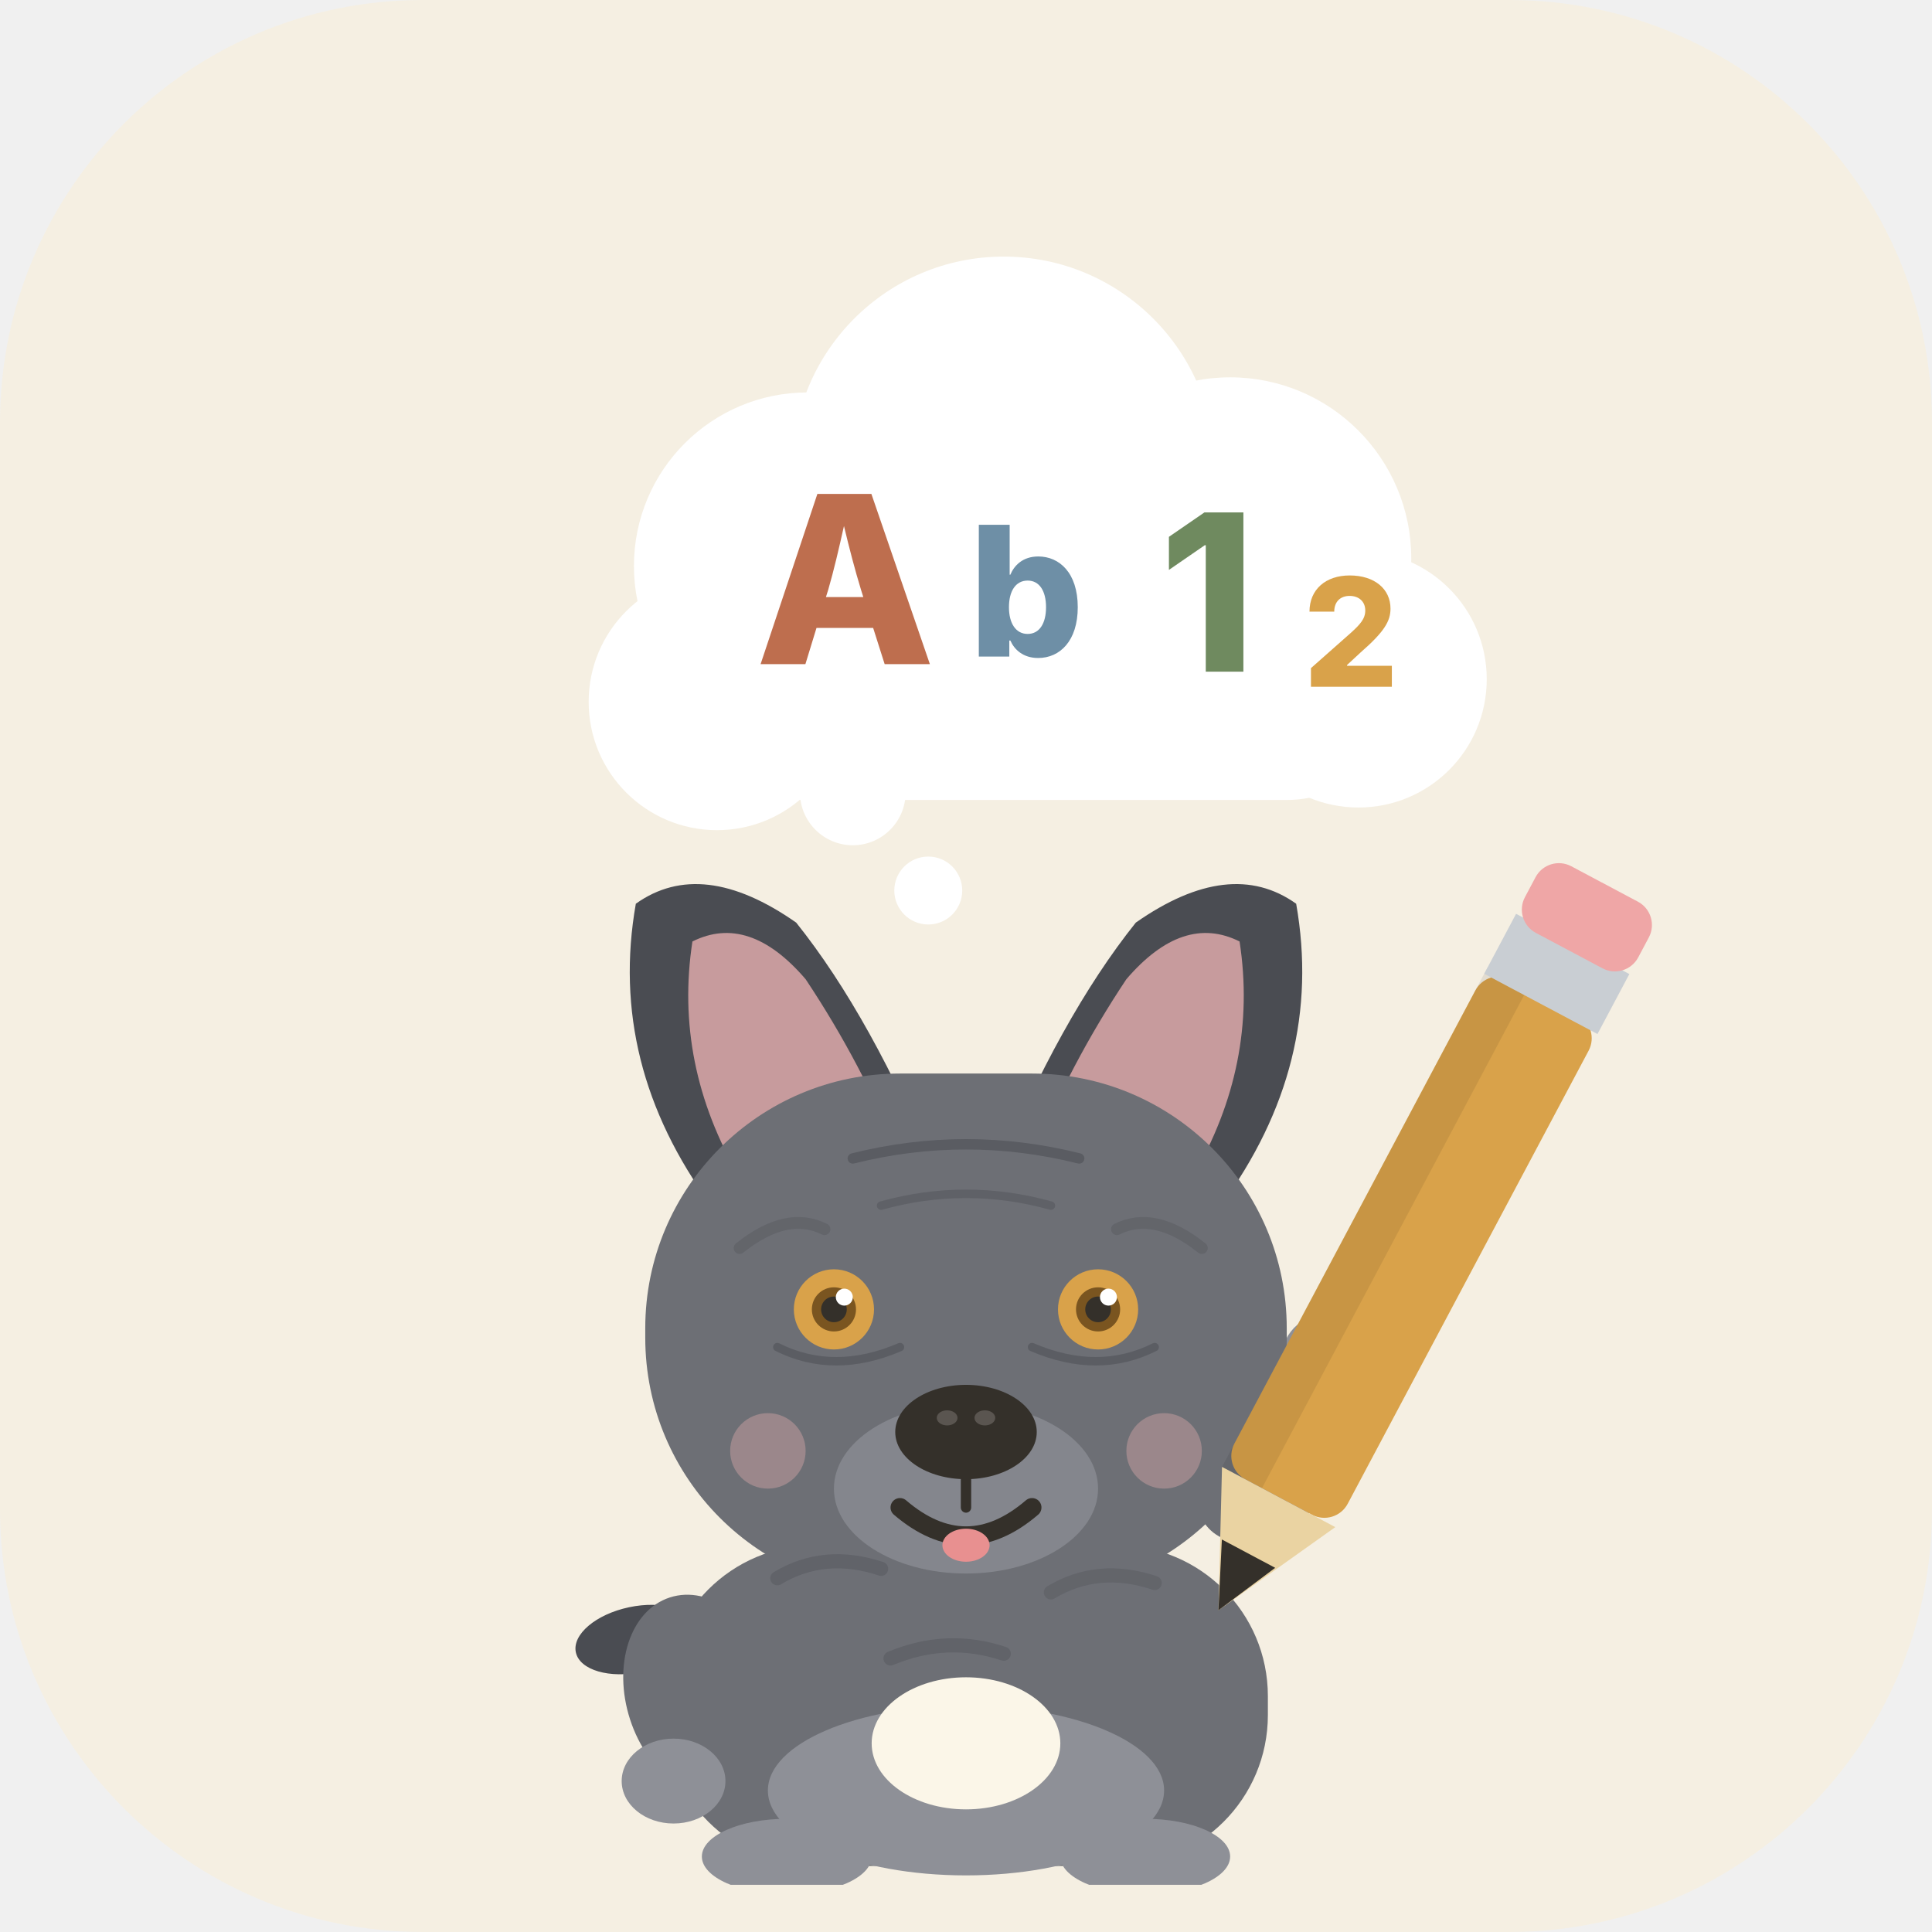
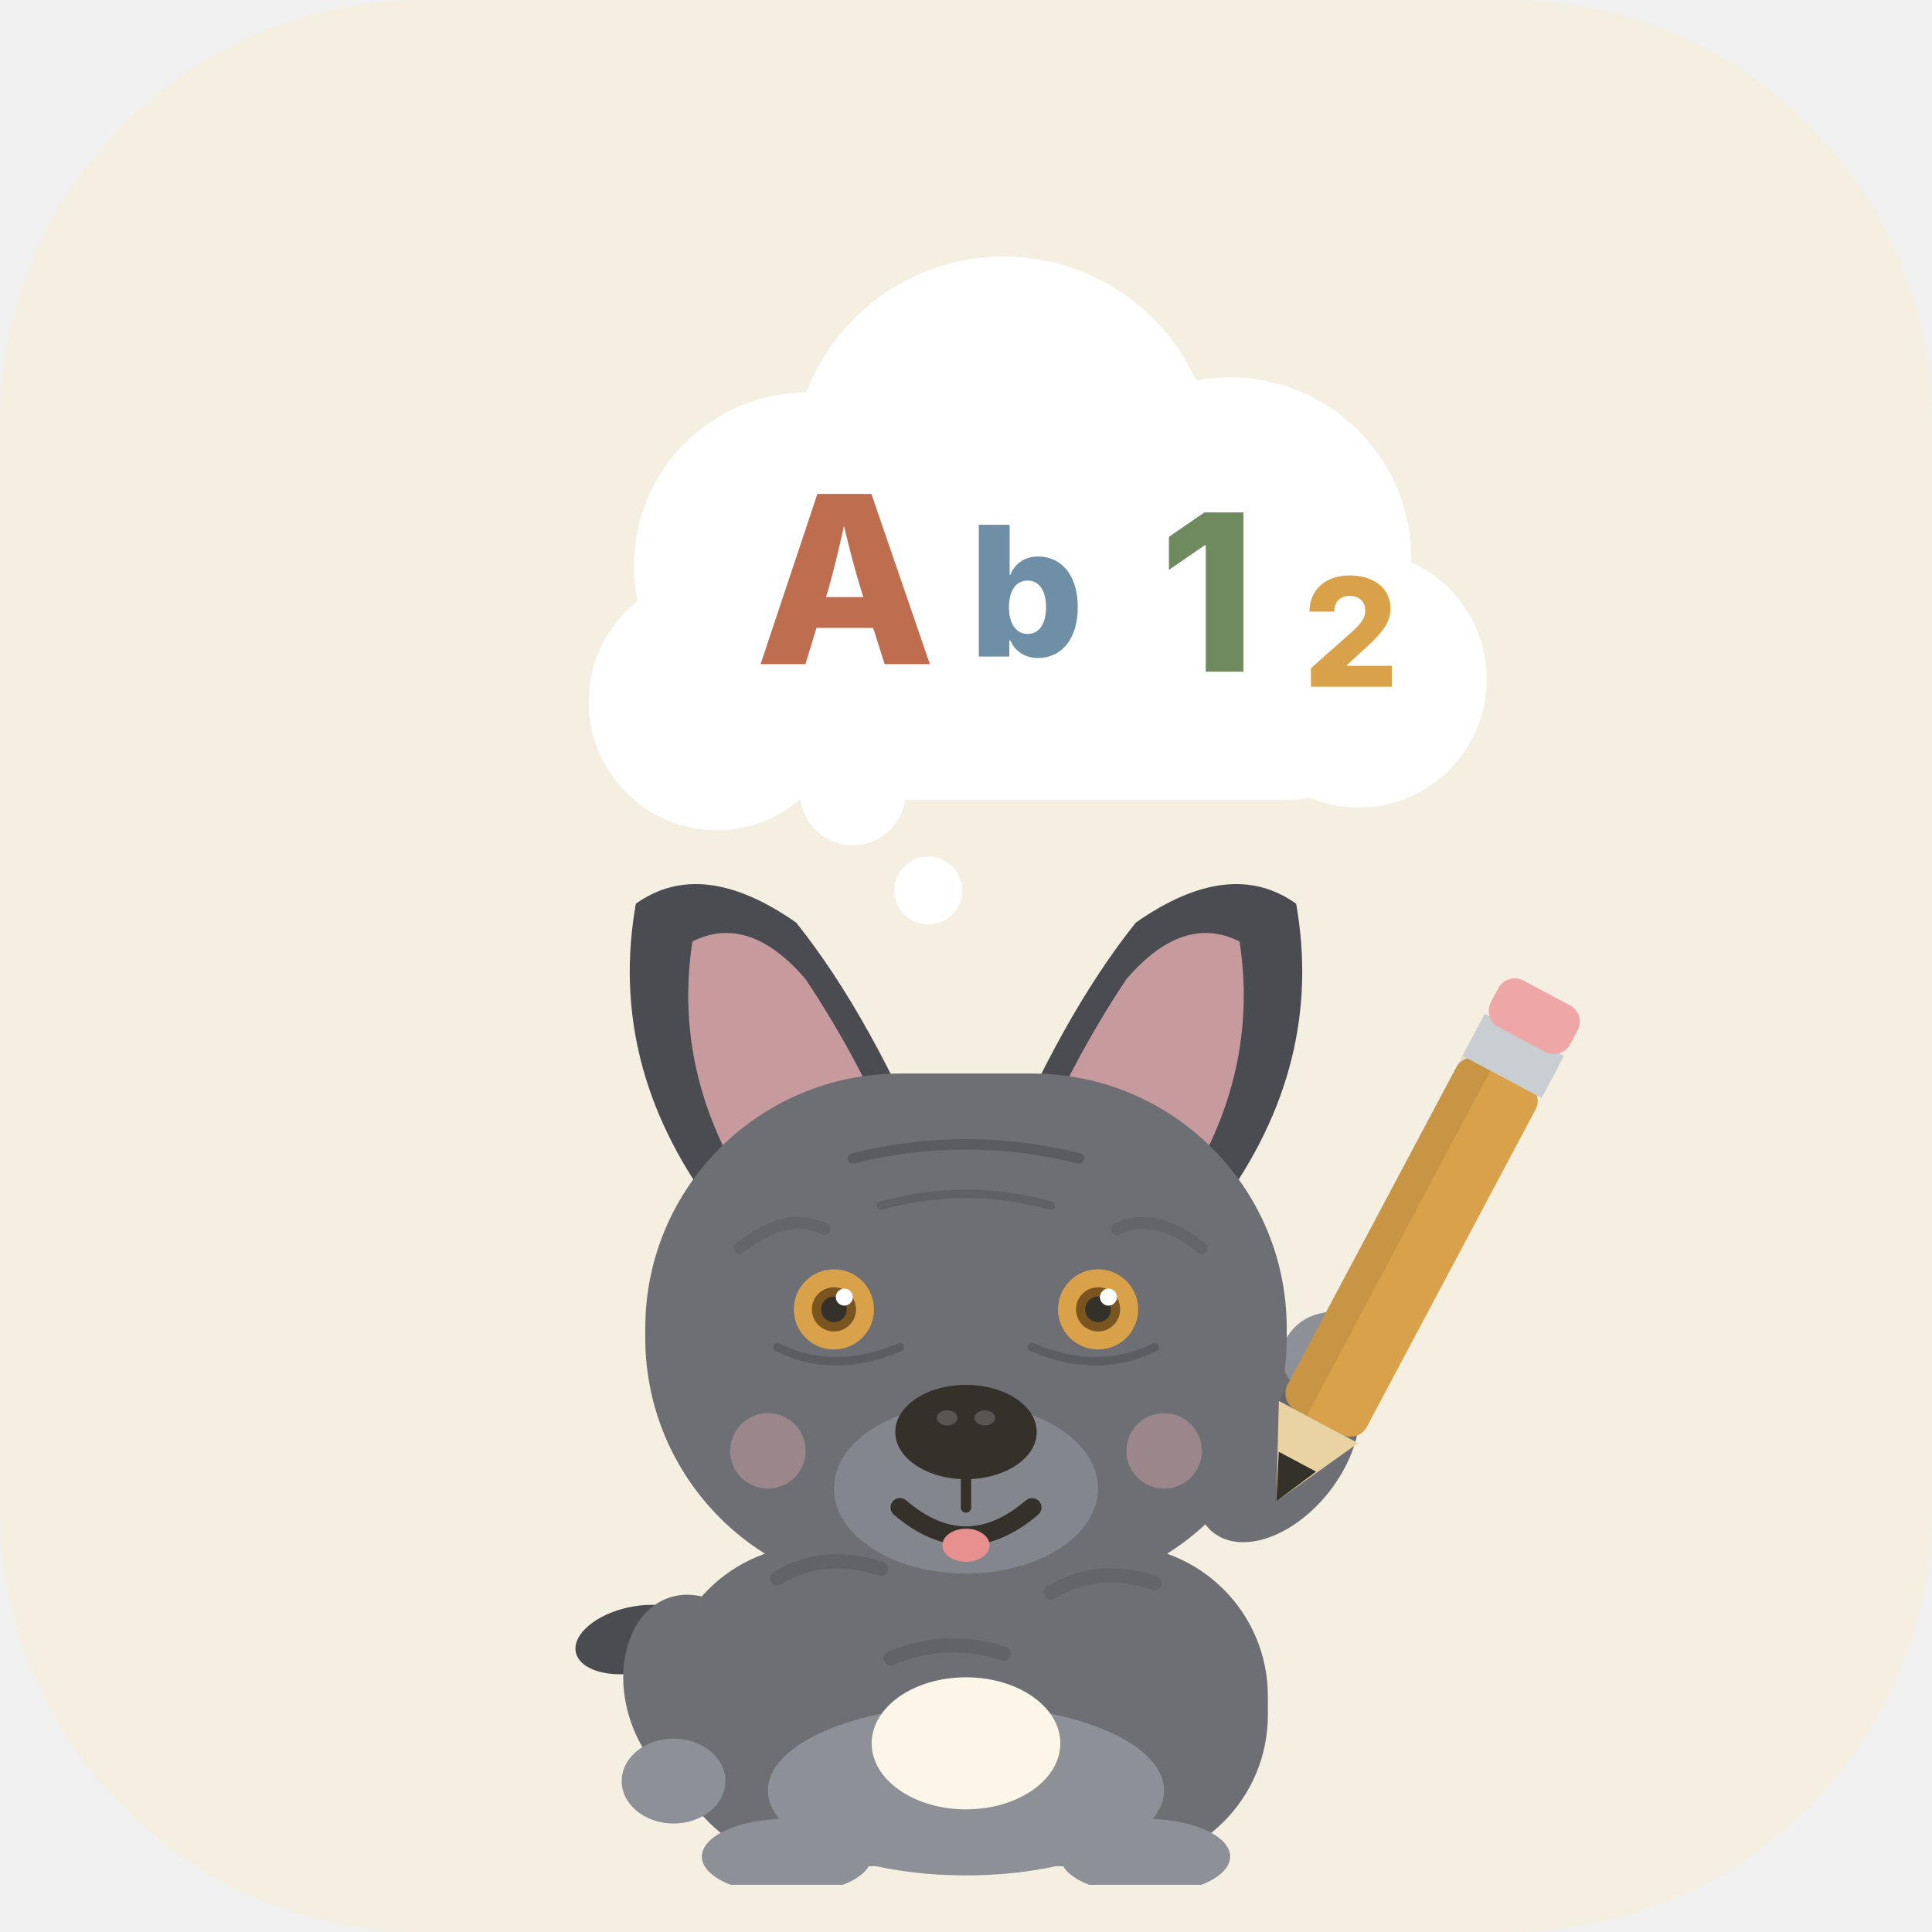
<svg xmlns="http://www.w3.org/2000/svg" viewBox="0 0 512 512" width="512" height="512" aria-hidden="true" style="--rose:#F0B5B5">
  <rect width="512" height="512" rx="112" fill="#F5EFE2" />
  <g>
    <circle cx="246" cy="236" r="9" fill="#fff" />
    <circle cx="226" cy="210" r="14" fill="#fff" />
    <g fill="#fff">
      <circle cx="214" cy="150" r="46" />
      <circle cx="266" cy="124" r="56" />
      <circle cx="326" cy="148" r="48" />
      <circle cx="360" cy="180" r="34" />
      <circle cx="190" cy="186" r="34" />
      <rect x="182" y="150" width="190" height="62" rx="31" />
    </g>
    <text x="224" y="176" font-family="-apple-system,BlinkMacSystemFont,'Segoe UI',system-ui,sans-serif" font-weight="800" font-size="62" fill="#BE6E4E" text-anchor="middle">A</text>
    <text x="272" y="174" font-family="-apple-system,BlinkMacSystemFont,'Segoe UI',system-ui,sans-serif" font-weight="800" font-size="48" fill="#6E8FA6" text-anchor="middle">b</text>
    <text x="320" y="178" font-family="-apple-system,BlinkMacSystemFont,'Segoe UI',system-ui,sans-serif" font-weight="800" font-size="58" fill="#6F8A5F" text-anchor="middle">1</text>
    <text x="358" y="182" font-family="-apple-system,BlinkMacSystemFont,'Segoe UI',system-ui,sans-serif" font-weight="800" font-size="40" fill="#D9A24A" text-anchor="middle">2</text>
  </g>
  <g transform="translate(131,212) scale(1.25)">
    <svg viewBox="0 0 200 230" width="200" height="230" aria-hidden="true">
      <ellipse cx="30" cy="178" rx="13" ry="7" fill="#4A4C52" transform="rotate(-12 30 178)" />
      <rect x="36" y="158" width="128" height="68" rx="32" fill="#6D6F75" />
      <ellipse cx="100" cy="210" rx="42" ry="18" fill="#8E9097" />
      <ellipse cx="100" cy="200" rx="20" ry="14" fill="#FBF6E8" />
      <ellipse cx="62" cy="224" rx="18" ry="8" fill="#8E9097" />
      <ellipse cx="138" cy="224" rx="18" ry="8" fill="#8E9097" />
      <ellipse cx="44" cy="190" rx="16" ry="22" fill="#6D6F75" transform="rotate(-18 44 190)" />
      <ellipse cx="38" cy="208" rx="11" ry="9" fill="#8E9097" />
      <ellipse cx="166" cy="138" rx="14" ry="22" fill="#6D6F75" transform="rotate(38 166 138)" />
      <ellipse cx="178" cy="118" rx="11" ry="9.5" fill="#8E9097" />
      <path d="M46 86 Q24 56 30 22 Q44 12 64 26 Q80 46 94 80 Q72 92 46 86 Z" fill="#4A4C52" />
      <path d="M154 86 Q176 56 170 22 Q156 12 136 26 Q120 46 106 80 Q128 92 154 86 Z" fill="#4A4C52" />
      <path d="M52 80 Q38 56 42 30 Q54 24 66 38 Q78 56 86 76 Q70 84 52 80 Z" fill="#F0B5B5" opacity=".75" />
      <path d="M148 80 Q162 56 158 30 Q146 24 134 38 Q122 56 114 76 Q130 84 148 80 Z" fill="#F0B5B5" opacity=".75" />
      <rect x="32" y="58" width="136" height="110" rx="54" fill="#6D6F75" />
      <path d="M60 165 q10 -6 22 -2" stroke="#4A4C52" stroke-width="3" fill="none" stroke-linecap="round" opacity=".35" />
      <path d="M84 182 q12 -5 24 -1" stroke="#4A4C52" stroke-width="3" fill="none" stroke-linecap="round" opacity=".35" />
      <path d="M118 168 q10 -6 22 -2" stroke="#4A4C52" stroke-width="3" fill="none" stroke-linecap="round" opacity=".3" />
      <path d="M52 95 q10 -8 18 -4" stroke="#4A4C52" stroke-width="2.5" fill="none" stroke-linecap="round" opacity=".3" />
      <path d="M130 95 q10 -8 18 -4" stroke="#4A4C52" stroke-width="2.5" fill="none" stroke-linecap="round" opacity=".3" transform="scale(-1 1) translate(-280 0)" />
      <path d="M76 76 Q100 70 124 76" stroke="#4A4C52" stroke-width="2.2" fill="none" stroke-linecap="round" opacity=".55" />
      <path d="M82 86 Q100 81 118 86" stroke="#4A4C52" stroke-width="1.8" fill="none" stroke-linecap="round" opacity=".4" />
      <path d="M60 116 Q72 122 86 116" stroke="#4A4C52" stroke-width="1.8" fill="none" stroke-linecap="round" opacity=".5" />
      <path d="M114 116 Q128 122 140 116" stroke="#4A4C52" stroke-width="1.8" fill="none" stroke-linecap="round" opacity=".5" />
      <circle cx="72" cy="108" r="8.5" fill="#D9A24A" />
      <circle cx="128" cy="108" r="8.5" fill="#D9A24A" />
      <circle cx="72" cy="108" r="4.68" fill="#7A5520" />
      <circle cx="128" cy="108" r="4.68" fill="#7A5520" />
      <circle cx="72" cy="108" r="2.72" fill="#34302A" />
      <circle cx="128" cy="108" r="2.72" fill="#34302A" />
      <circle cx="74.2" cy="105.4" r="1.8" fill="#fff" />
      <circle cx="130.2" cy="105.4" r="1.8" fill="#fff" />
      <ellipse cx="100" cy="146" rx="28" ry="18" fill="#8E9097" opacity=".7" />
      <ellipse cx="100" cy="134" rx="15" ry="10" fill="#34302A" />
      <ellipse cx="96" cy="131" rx="2.2" ry="1.6" fill="#5a5550" />
      <ellipse cx="104" cy="131" rx="2.2" ry="1.6" fill="#5a5550" />
      <path d="M100 144 V150" stroke="#34302A" stroke-width="2.2" fill="none" stroke-linecap="round" />
      <path d="M86 150 Q100 162 114 150" stroke="#34302A" stroke-width="4" fill="none" stroke-linecap="round" />
      <ellipse cx="100" cy="158" rx="5" ry="3.5" fill="#E89090" />
      <circle cx="58" cy="138" r="8" fill="#F0B5B5" opacity=".35" />
      <circle cx="142" cy="138" r="8" fill="#F0B5B5" opacity=".35" />
    </svg>
  </g>
-   <g transform="rotate(28 352 372)">
+   <g transform="rotate(28 352 372) translate(352 325) scale(.7) translate(-352 -325)">
    <rect x="335" y="250" width="34" height="150" rx="7" fill="#D9A24A" />
    <rect x="335" y="250" width="12" height="150" fill="#000" opacity=".08" />
    <rect x="335" y="234" width="34" height="18" fill="#c9ced3" />
    <rect x="335" y="216" width="34" height="20" rx="7" fill="#EFA6A6" />
    <path d="M335 400 L352 434 L369 400 Z" fill="#EAD3A2" />
    <path d="M344 417 L352 434 L360 417 Z" fill="#34302A" />
  </g>
</svg>
